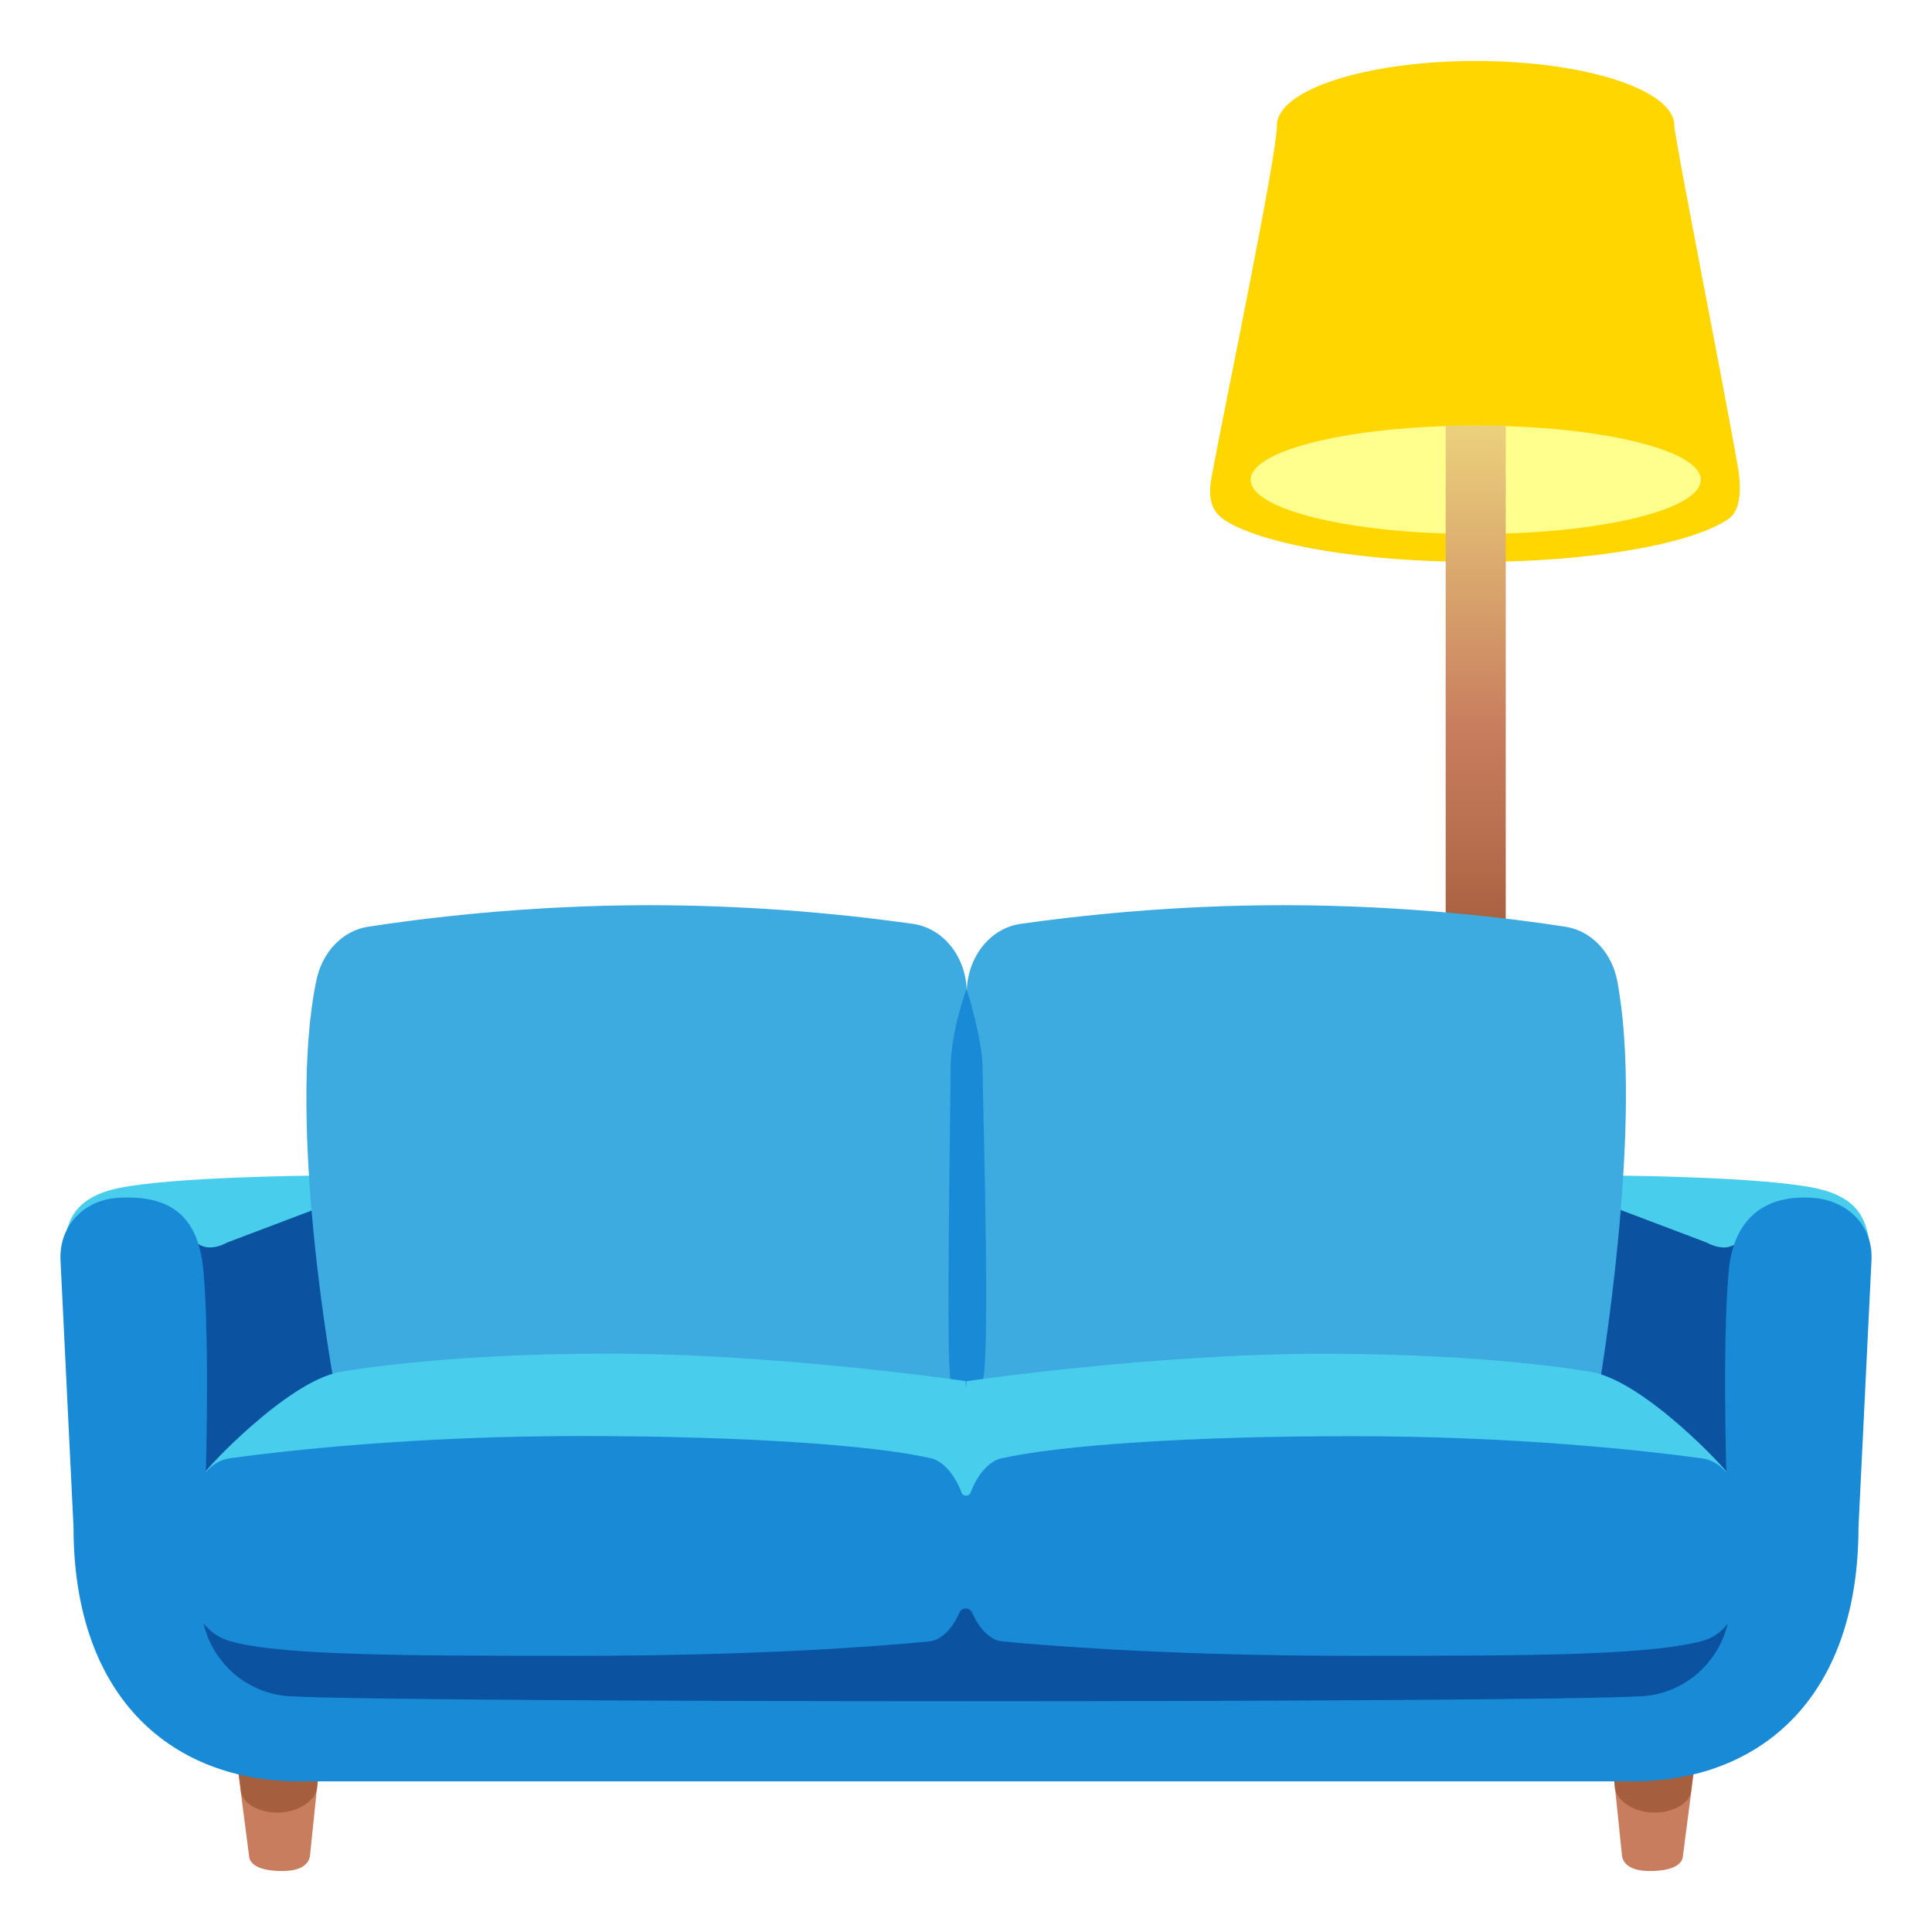
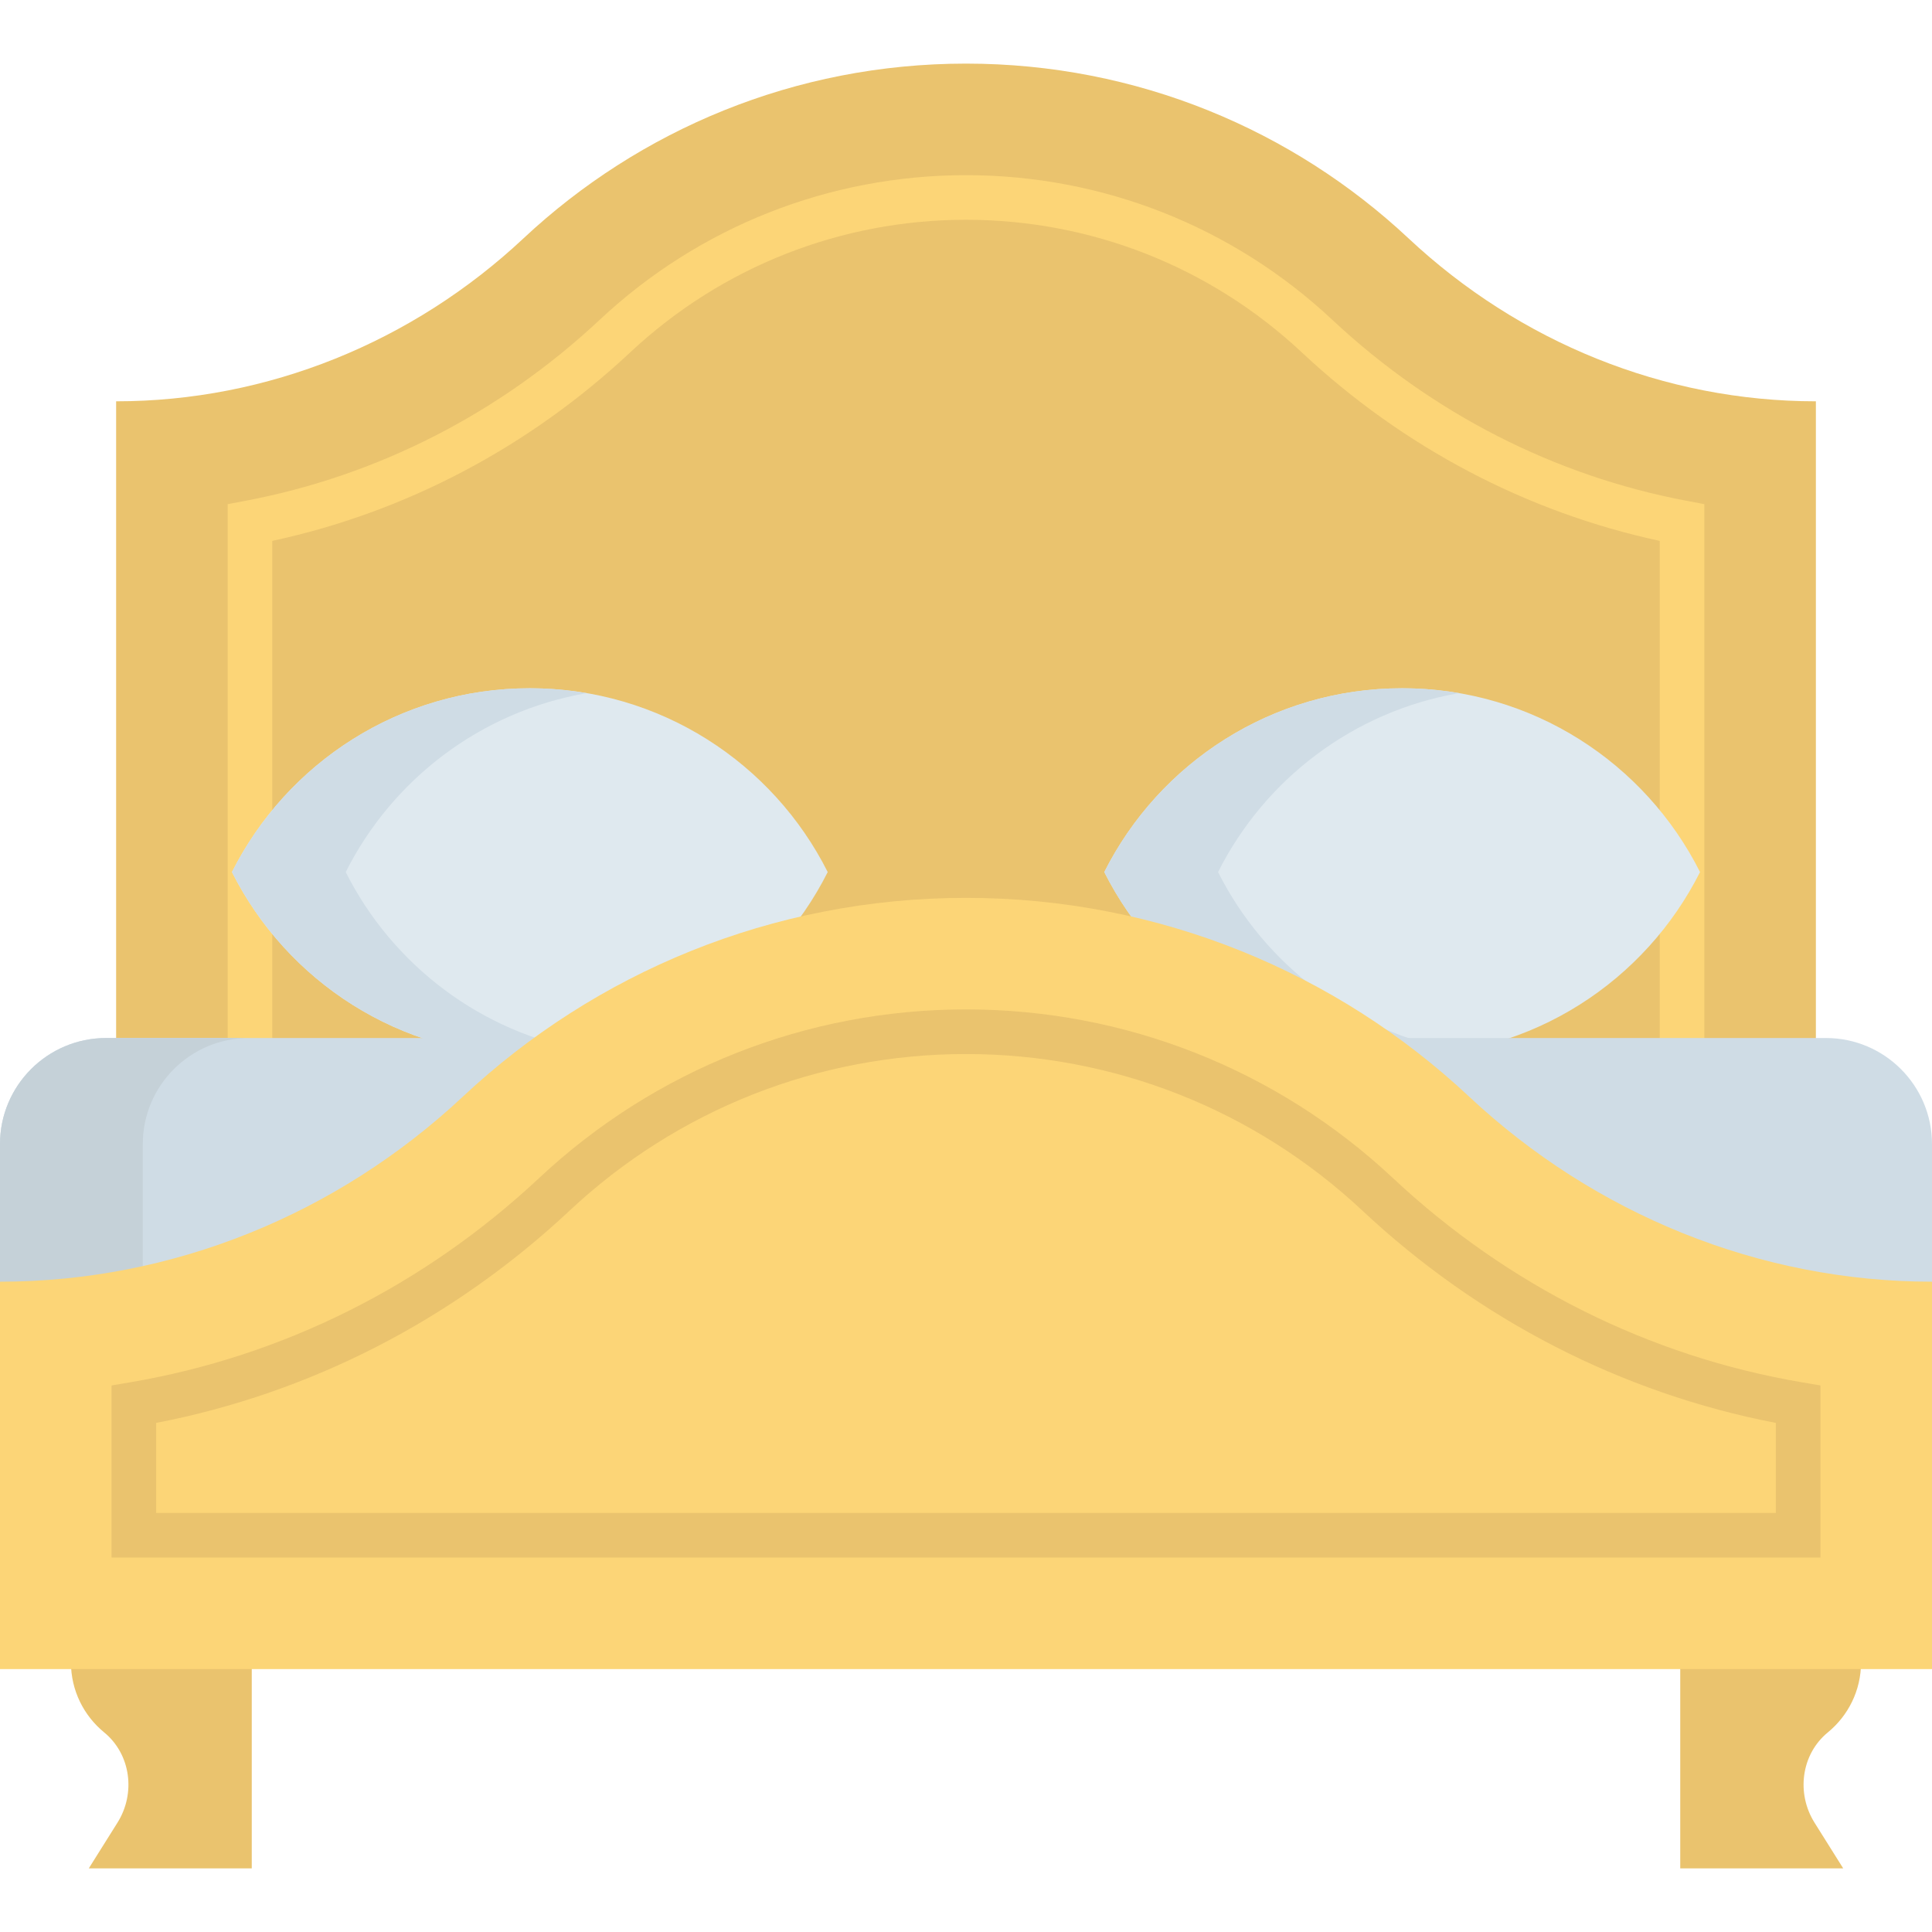
- <svg xmlns="http://www.w3.org/2000/svg" width="800px" height="800px" viewBox="0 0 128 128" aria-hidden="true" role="img" class="iconify iconify--noto" preserveAspectRatio="xMidYMid meet">
-   <path d="M110.93 8.32c0-2.36-5.89-4.28-13.16-4.28c-7.27 0-13.17 1.91-13.17 4.28c0 2.01-3.42 18.4-4.33 23.28c-.33 1.77.21 2.49 1.09 3c2.68 1.54 9.02 2.63 16.4 2.63c7.74 0 14.33-1.19 16.76-2.85c.65-.45.95-1.56.6-3.55c-1.03-5.87-4.19-21.74-4.19-22.51z" fill="#ffd600" />
-   <ellipse cx="97.77" cy="31.79" rx="14.91" ry="3.59" fill="#ffff8d" />
-   <linearGradient id="IconifyId17ecdb2904d178eab6391" gradientUnits="userSpaceOnUse" x1="97.768" y1="14.655" x2="97.768" y2="73.951">
-     <stop offset=".041" stop-color="#ffff8d" />
-     <stop offset=".567" stop-color="#c87d5e" />
-     <stop offset=".676" stop-color="#ba7151" />
-     <stop offset=".799" stop-color="#a65f3e" />
-   </linearGradient>
-   <path fill="url(#IconifyId17ecdb2904d178eab6391)" d="M95.78 28.2h3.98v50.42h-3.98z" />
-   <path d="M112.27 117l-.77 5.95c-.02.51-.57 1.01-2.2 1.01c-1.45 0-1.8-.62-1.84-1.03l-.61-5.92h5.42z" fill="#c87d5e" />
-   <path d="M107 118.53c.17.8 1.26 1.56 2.61 1.56s2.44-.69 2.44-1.55l.19-1.55c-.15 0-5.25.01-5.4.03l.16 1.51z" fill="#a65f3e" />
-   <path d="M15.73 117l.77 5.95c.02.51.57 1.01 2.2 1.01c1.45 0 1.8-.62 1.84-1.03l.61-5.92h-5.42z" fill="#c87d5e" />
-   <path d="M21 118.53c-.17.8-1.26 1.56-2.61 1.56c-1.35 0-2.44-.69-2.44-1.55l-.19-1.54c.15 0 5.25.01 5.4.03l-.16 1.5z" fill="#a65f3e" />
-   <path fill="#0b52a0" d="M115.07 82.41l-.4 15.8l-9.27-6.89l1.83-11.73z" />
-   <path d="M113.04 82.31c1.04.54 1.9.48 2.52-.52c1.54-2.44 3.6-2.32 5.07-2.21c1.4.1 2.33.74 3.2 2.51c-.24-1.02-.48-2.74-3.59-3.38c-3.54-.74-12.78-.82-12.78-.82c-.18-.09-.23 2.22-.23 2.22l5.81 2.2z" fill="#48cded" />
-   <path fill="#0b52a0" d="M13.05 82.41l.4 15.8l9.27-6.89l-1.83-11.73z" />
-   <path d="M15.08 82.31c-1.04.54-1.9.48-2.52-.52c-1.54-2.44-3.6-2.32-5.07-2.21c-1.4.1-2.33.74-3.2 2.51c.24-1.02.48-2.74 3.59-3.38c3.54-.74 12.78-.82 12.78-.82c.18-.09.23 2.22.23 2.22l-5.81 2.2z" fill="#48cded" />
-   <path d="M107.28 65.77c-.04-.28-.09-.56-.14-.82c-.37-1.87-1.73-3.29-3.42-3.55c-3.43-.53-10.4-1.43-18.7-1.43c-7.37 0-13.69.71-17.41 1.24c-2.04.29-3.56 2.25-3.56 4.56c0-2.32-1.52-4.27-3.56-4.56a126.07 126.07 0 0 0-17.41-1.24c-8.3 0-15.28.9-18.7 1.43c-1.69.26-3.03 1.68-3.42 3.55c-1.99 9.52 1.15 26.56 1.15 26.56h83.9c-.02 0 2.77-16.3 1.27-25.74z" fill="#3daae0" />
-   <path d="M65.09 91.51c-.55 1.3-1.8 1.31-2.11 0c-.31-1.31 0-18.09 0-20.65c0-2.56 1.06-5.33 1.06-5.33s1.06 3.29 1.06 5.33s.54 19.35-.01 20.65z" fill="#188ad6" />
-   <path d="M114.42 97.58c.16-.01-5.43-6.07-8.98-6.68c0 0-6.46-1.21-17.75-1.21s-23.66 1.82-23.66 1.82l-.03.46l-.03-.47s-12.38-1.82-23.66-1.82c-11.29 0-17.75 1.21-17.75 1.21c-3.55.61-9.14 6.67-8.98 6.68l45.18-.12l5.24 3.56l4.22-3.56l46.2.13z" fill="#48cded" />
-   <path d="M120.21 79.37c-3.29-.28-5.37 1.37-5.68 4.86c-.32 3.55-.26 9.23-.16 13.32c-.41-.5-.97-.84-1.61-.93c-3.89-.53-12.36-1.47-23.21-1.47s-19.37.61-23.21 1.47c-.88.2-1.63 1.18-2.03 2.26c-.1.28-.51.29-.61 0c-.4-1.08-1.15-2.06-2.03-2.27c-3.77-.86-12.36-1.47-23.21-1.47c-10.85 0-19.32.94-23.21 1.47c-.64.09-1.2.43-1.61.93c.1-4.09.15-9.76-.16-13.32c-.31-3.49-2.01-5.09-5.68-4.86c-2.13.13-3.91 1.76-3.79 4.16l.86 17.64c0 11.53 6.71 16.86 14.95 16.86h88.36c8.24 0 14.95-5.33 14.95-16.86l.86-17.64c.13-2.39-1.66-3.97-3.78-4.15z" fill="#188ad6" />
-   <path d="M112.67 108.75c-3.82.95-11.68.95-23.13.95c-11.44 0-19.39-.6-23.13-.95c-.84-.08-1.57-.91-2-1.9a.46.46 0 0 0-.85 0c-.43.99-1.15 1.82-2 1.9c-3.73.36-11.68.95-23.13.95c-11.44 0-19.64 0-23.13-.95c-.73-.2-1.38-.62-1.82-1.21c.62 2.66 2.9 4.68 5.72 4.84c7.47.44 82.08.44 89.56 0c2.81-.16 5.08-2.18 5.71-4.82c-.42.59-1.07 1.01-1.8 1.19z" fill="#0b52a0" />
+ <svg xmlns="http://www.w3.org/2000/svg" height="800px" width="800px" version="1.1" id="Layer_1" viewBox="0 0 512 512" xml:space="preserve">
+   <g>
+     <path style="fill:#EAC36E;" d="M66.72,440.551v54.591H23.527l7.603-12.116c4.878-7.758,3.556-18.131-3.542-23.936   c-5.356-4.399-8.785-11.062-8.785-18.539" />
+     <path style="fill:#EAC36E;" d="M493.196,440.551c0,7.478-3.429,14.14-8.785,18.539c-7.099,5.805-8.419,16.178-3.542,23.936   l7.603,12.116H445.28v-54.591" />
+     <path style="fill:#EAC36E;" d="M481.227,297.409V106.351l0,0c-40.186,0-78.602-15.7-107.935-43.167   c-30.687-28.734-71.933-46.327-117.29-46.327S169.397,34.45,138.71,63.185c-29.334,27.466-67.75,43.166-107.936,43.166l0,0v191.059   " />
+   </g>
+   <path style="fill:#FCD577;" d="M445.751,300.957c-3.266,0-5.913-2.648-5.913-5.913V143.339  c-35.281-7.592-67.977-24.795-94.836-49.943C320.795,70.728,289.187,58.244,256,58.244c-33.185,0-64.794,12.484-89.002,35.152  c-26.859,25.148-59.556,42.35-94.837,49.943v151.706c0,3.265-2.646,5.913-5.913,5.913c-3.266,0-5.913-2.648-5.913-5.913V133.603  l4.813-0.911c34.909-6.604,67.332-23.179,93.767-47.929C185.323,60.036,219.801,46.419,256,46.419s70.678,13.618,97.086,38.345  c26.434,24.751,58.857,41.325,93.765,47.929l4.813,0.911v161.441C451.664,298.309,449.018,300.957,445.751,300.957z" />
+   <g>
+     <path style="fill:#DFE9EF;" d="M140.413,182.396c-34.533,0-64.416,19.828-78.94,48.71c14.525,28.881,44.408,48.71,78.94,48.71   s64.416-19.828,78.94-48.71C204.828,202.224,174.945,182.396,140.413,182.396z" />
+     <path style="fill:#DFE9EF;" d="M371.587,182.396c-34.533,0-64.416,19.828-78.94,48.71c14.525,28.881,44.408,48.71,78.94,48.71   s64.416-19.828,78.94-48.71C436.004,202.224,406.12,182.396,371.587,182.396z" />
+   </g>
+   <g>
+     <path style="fill:#CFDCE5;" d="M322.8,231.107c12.362-24.582,35.853-42.596,63.865-47.417c-4.9-0.843-9.935-1.292-15.076-1.292   c-34.533,0-64.417,19.828-78.94,48.71c14.525,28.881,44.408,48.71,78.94,48.71c5.142,0,10.177-0.449,15.076-1.292   C358.653,273.701,335.161,255.688,322.8,231.107z" />
+     <path style="fill:#CFDCE5;" d="M91.619,231.107c12.362-24.582,35.853-42.596,63.865-47.417c-4.9-0.843-9.935-1.292-15.076-1.292   c-34.533,0-64.417,19.828-78.94,48.71c14.525,28.881,44.408,48.71,78.94,48.71c5.142,0,10.177-0.449,15.076-1.292   C127.473,273.701,103.981,255.688,91.619,231.107z" />
+     <path style="fill:#CFDCE5;" d="M0,357.447v-17.785v-36.457c0-15.526,12.594-28.12,28.12-28.12h380.175h29.563h46.023   c15.526,0,28.12,12.594,28.12,28.12v36.457v17.785" />
+   </g>
+   <path style="fill:#C5D1D8;" d="M37.84,303.206c0-15.526,12.594-28.12,28.12-28.12H28.12C12.594,275.086,0,287.68,0,303.206v36.457  v17.785h37.84v-17.785C37.84,339.663,37.84,303.206,37.84,303.206z" />
+   <path style="fill:#FCD577;" d="M512,339.664L512,339.664c-45.677,0-89.342-17.845-122.683-49.064  c-34.88-32.66-81.762-52.657-133.317-52.657s-98.436,19.997-133.317,52.658C89.342,321.819,45.677,339.664,0,339.664l0,0v102.661  h512V339.664z" />
+   <path style="fill:#EAC36E;" d="M482.439,412.763H29.563v-45.603l4.923-0.836c40.412-6.857,77.897-25.58,108.405-54.146  c30.768-28.809,70.936-44.675,113.11-44.675c42.173,0,82.344,15.866,113.11,44.674c30.507,28.566,67.992,47.288,108.405,54.146  l4.923,0.836v45.604H482.439z M41.388,400.938h429.225v-23.849c-40.825-7.892-78.619-27.284-109.585-56.279  c-28.567-26.749-65.867-41.481-105.027-41.481s-76.461,14.732-105.028,41.482c-30.965,28.993-68.76,48.386-109.585,56.278V400.938z" />
</svg>
